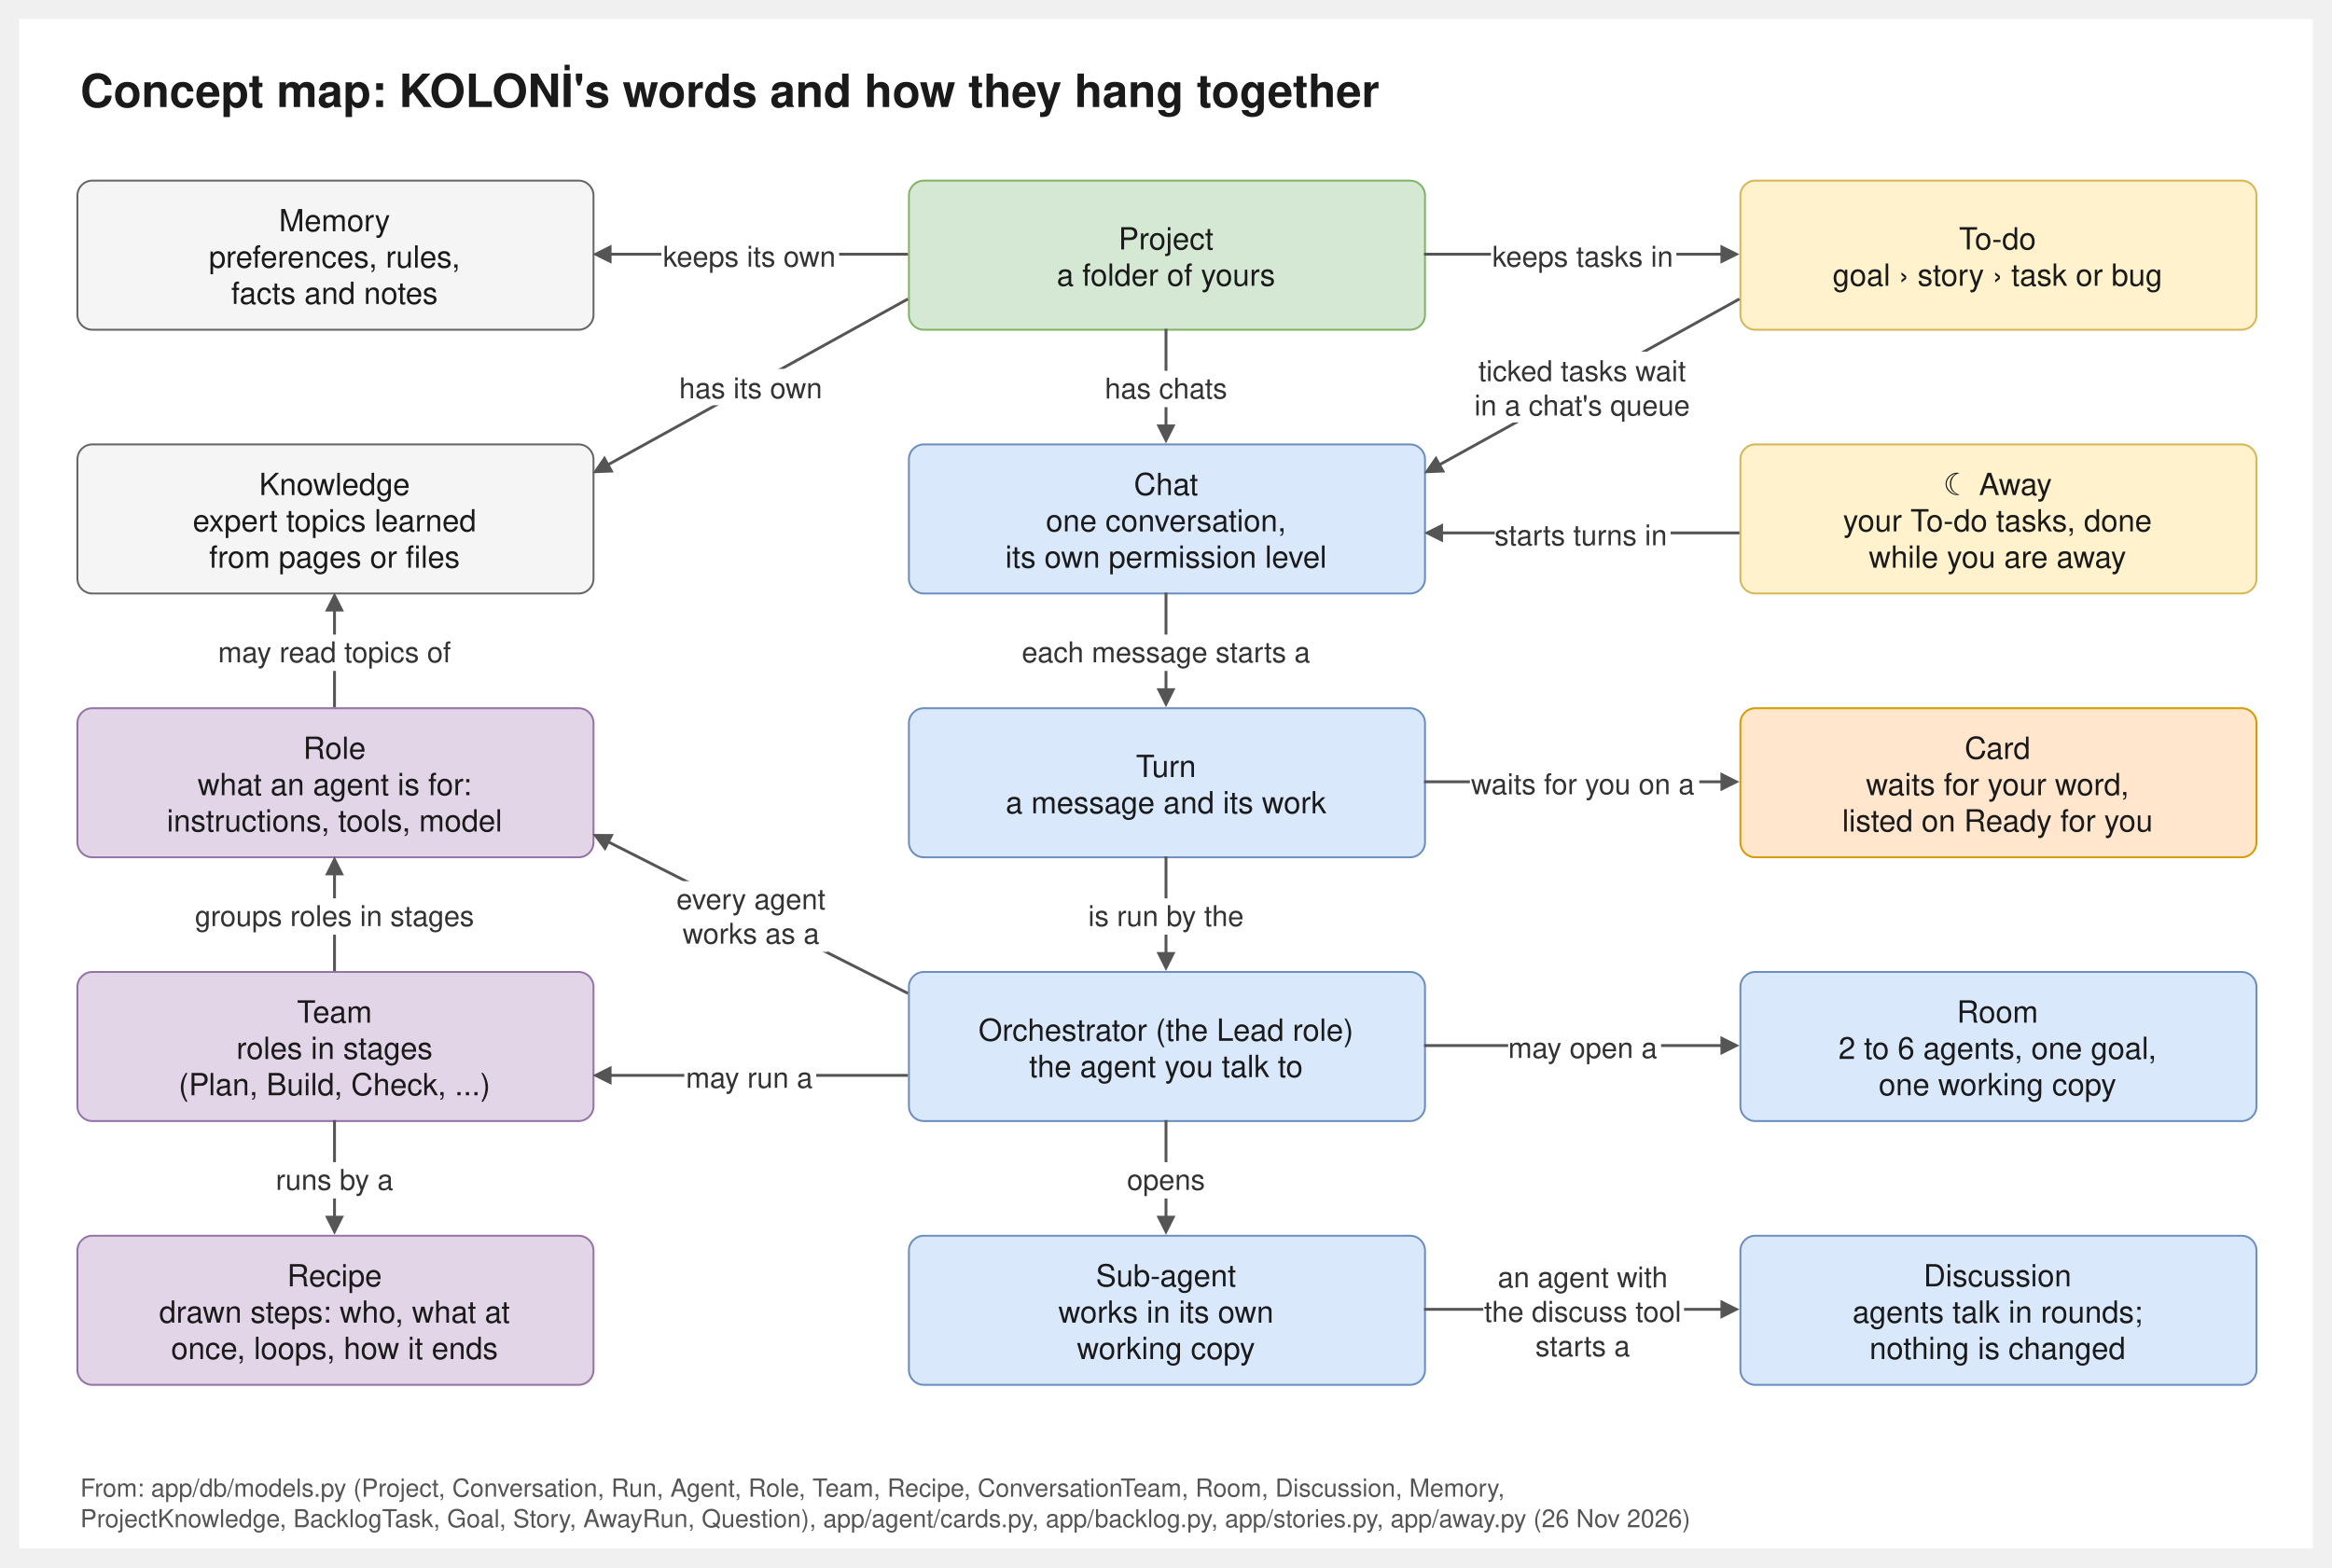
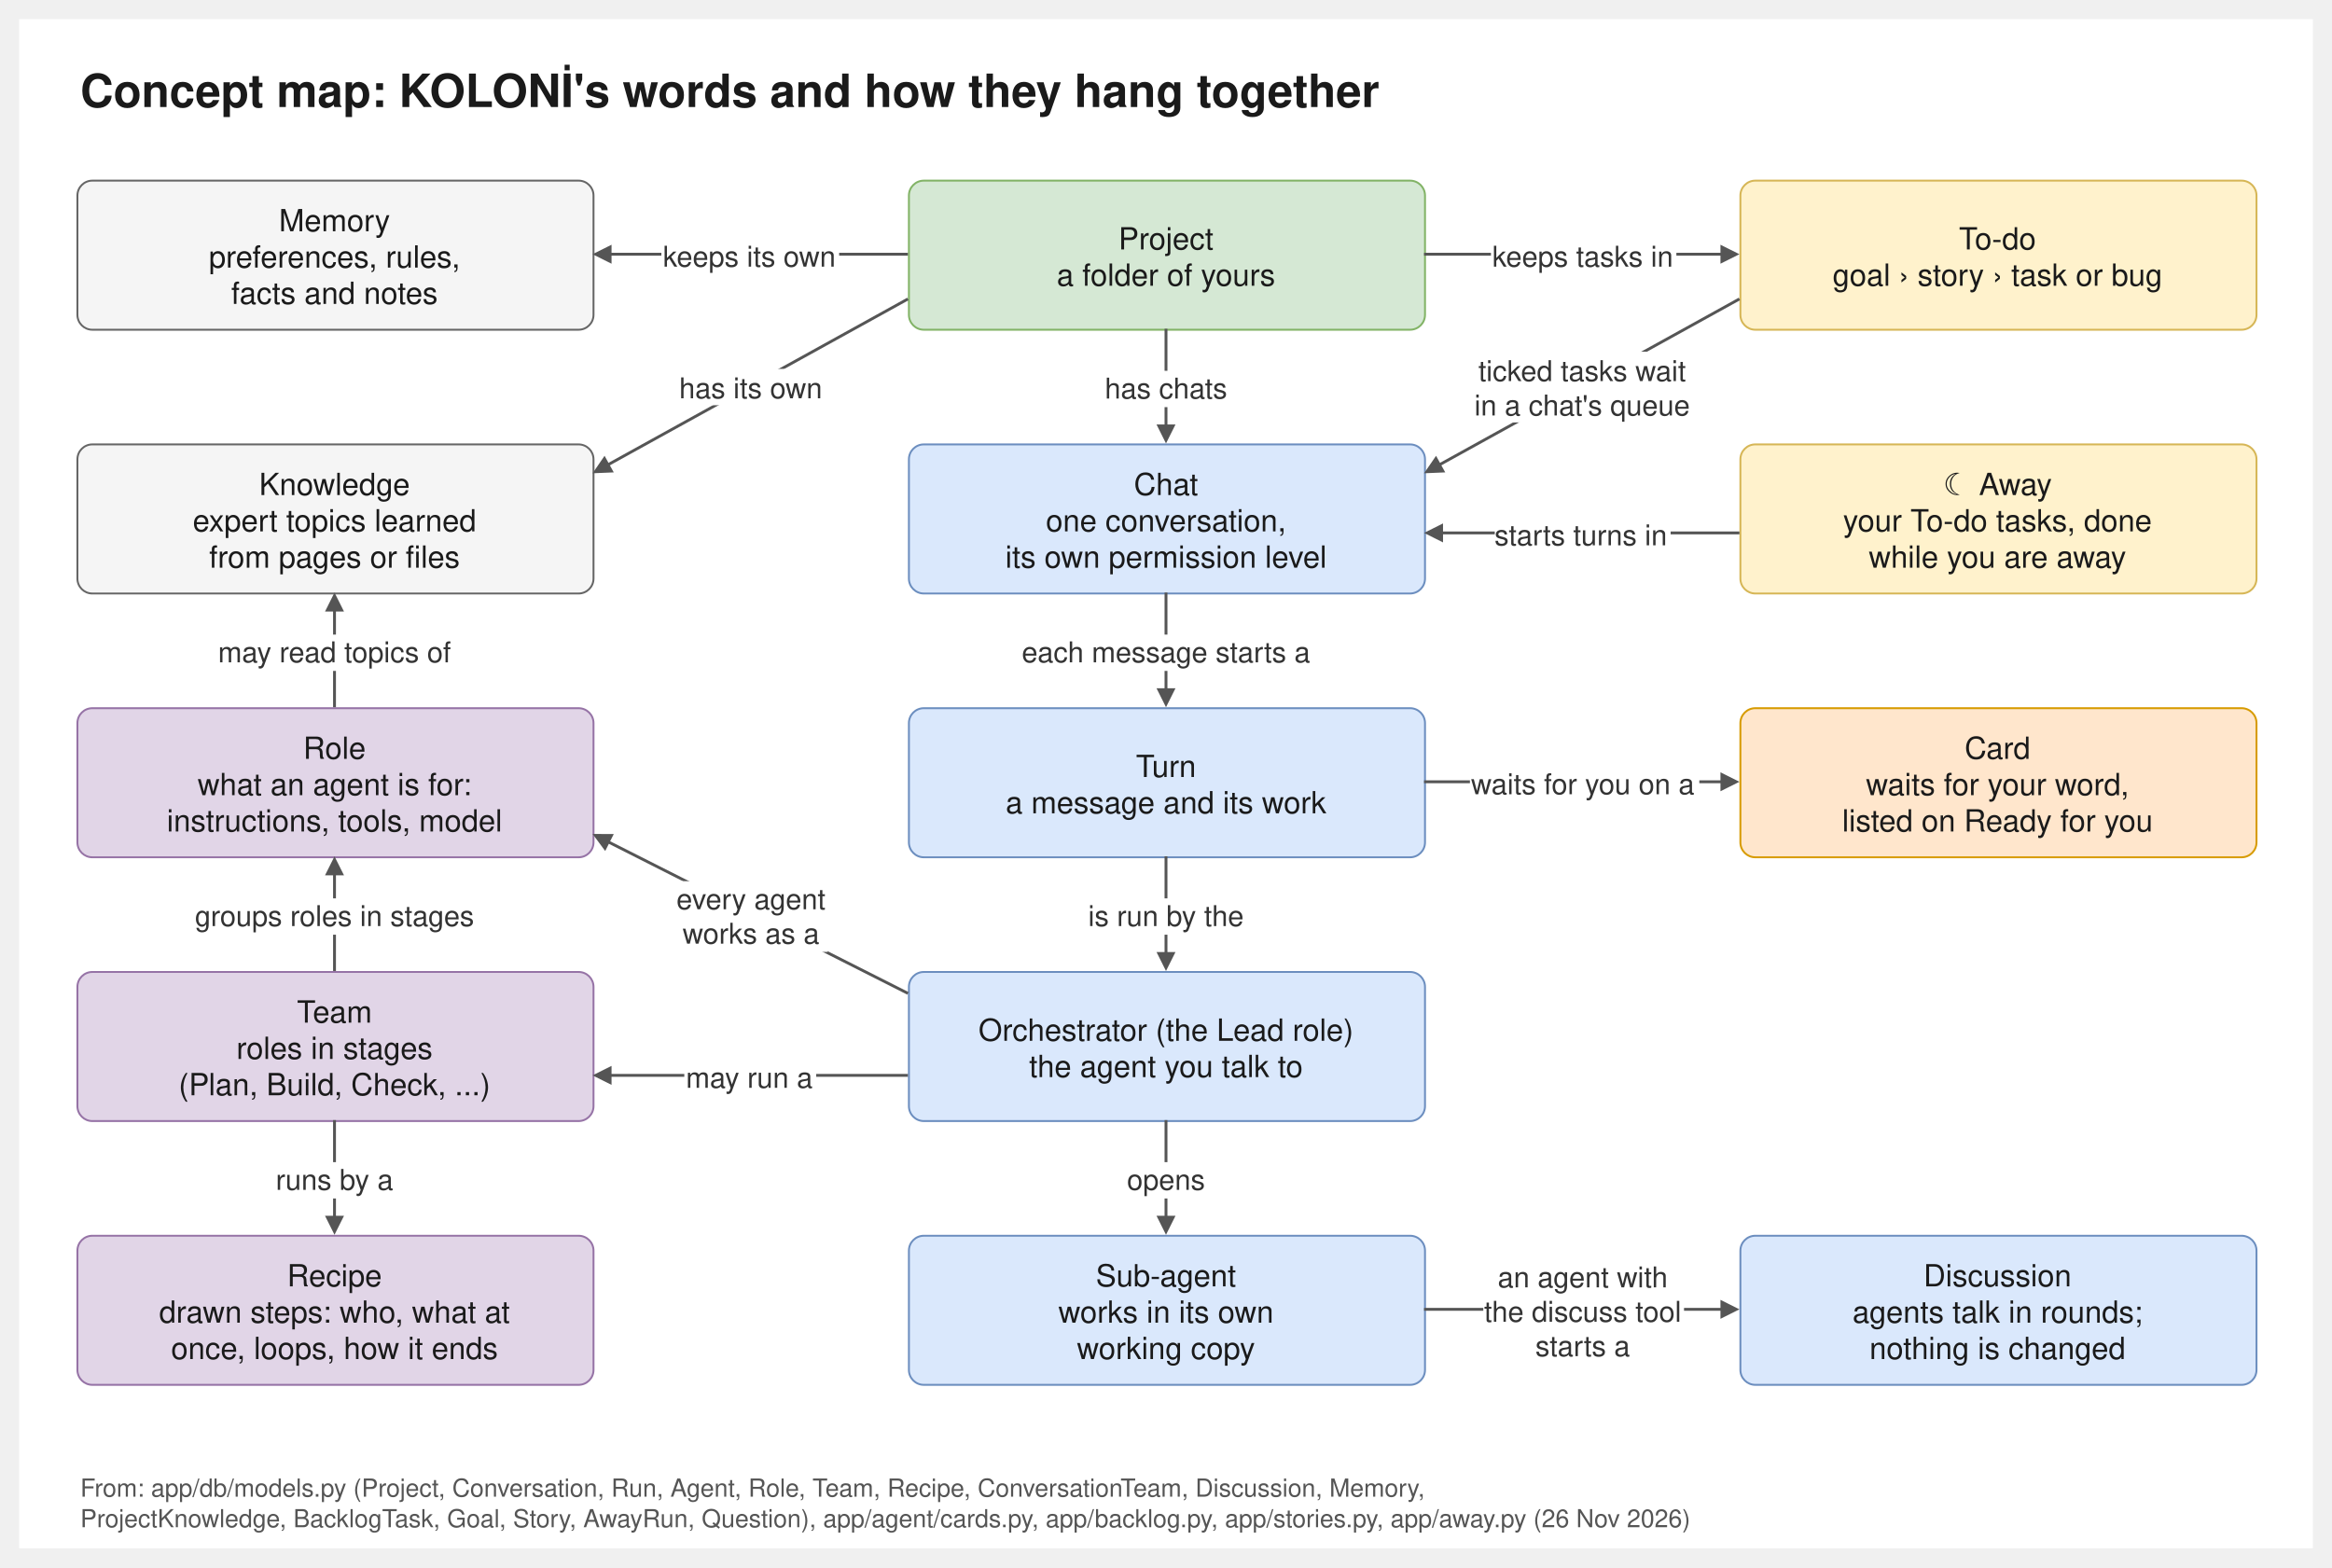
<svg xmlns="http://www.w3.org/2000/svg" style="background: transparent; background-color: transparent;" version="1.1" width="1220px" height="820px" viewBox="0 0 1220 820">
  <defs />
  <g>
    <g data-cell-id="0">
      <g data-cell-id="1">
        <g data-cell-id="backdrop">
          <g>
            <rect x="10" y="10" width="1200" height="800" fill="#ffffff" stroke="none" pointer-events="all" style="fill: light-dark(rgb(255, 255, 255), rgb(18, 18, 18));" />
          </g>
        </g>
        <g data-cell-id="title">
          <g>
            <rect x="40" y="26" width="1140" height="36" fill="none" stroke="none" pointer-events="all" />
          </g>
          <g>
            <g fill="#1a1a1a" font-family="Helvetica" font-weight="bold" text-anchor="start" font-size="24px" style="fill: light-dark(rgb(26, 26, 26), rgb(215, 215, 215));">
              <text x="42" y="56">Concept map: KOLONİ's words and how they hang together</text>
            </g>
          </g>
        </g>
        <g data-cell-id="memory">
          <g transform="translate(0.5,0.5)">
            <rect x="40" y="94" width="270" height="78" rx="7.8" ry="7.8" fill="#f5f5f5" stroke="#666666" pointer-events="all" style="fill: light-dark(rgb(245, 245, 245), rgb(26, 26, 26)); stroke: light-dark(rgb(102, 102, 102), rgb(149, 149, 149));" />
          </g>
          <g>
            <g fill="#1a1a1a" font-family="Helvetica" text-anchor="middle" font-size="16px" style="fill: light-dark(rgb(26, 26, 26), rgb(215, 215, 215));">
              <text x="175" y="121">Memory</text>
              <text x="175" y="140">preferences, rules,</text>
              <text x="175" y="159">facts and notes</text>
            </g>
          </g>
        </g>
        <g data-cell-id="knowledge">
          <g transform="translate(0.5,0.5)">
            <rect x="40" y="232" width="270" height="78" rx="7.8" ry="7.8" fill="#f5f5f5" stroke="#666666" pointer-events="all" style="fill: light-dark(rgb(245, 245, 245), rgb(26, 26, 26)); stroke: light-dark(rgb(102, 102, 102), rgb(149, 149, 149));" />
          </g>
          <g>
            <g fill="#1a1a1a" font-family="Helvetica" text-anchor="middle" font-size="16px" style="fill: light-dark(rgb(26, 26, 26), rgb(215, 215, 215));">
              <text x="175" y="259">Knowledge</text>
              <text x="175" y="278">expert topics learned</text>
              <text x="175" y="297">from pages or files</text>
            </g>
          </g>
        </g>
        <g data-cell-id="role">
          <g transform="translate(0.5,0.5)">
            <rect x="40" y="370" width="270" height="78" rx="7.8" ry="7.8" fill="#e1d5e7" stroke="#9673a6" pointer-events="all" style="fill: light-dark(rgb(225, 213, 231), rgb(57, 47, 63)); stroke: light-dark(rgb(150, 115, 166), rgb(149, 119, 163));" />
          </g>
          <g>
            <g fill="#1a1a1a" font-family="Helvetica" text-anchor="middle" font-size="16px" style="fill: light-dark(rgb(26, 26, 26), rgb(215, 215, 215));">
              <text x="175" y="397">Role</text>
              <text x="175" y="416">what an agent is for:</text>
              <text x="175" y="435">instructions, tools, model</text>
            </g>
          </g>
        </g>
        <g data-cell-id="team">
          <g transform="translate(0.5,0.5)">
            <rect x="40" y="508" width="270" height="78" rx="7.8" ry="7.8" fill="#e1d5e7" stroke="#9673a6" pointer-events="all" style="fill: light-dark(rgb(225, 213, 231), rgb(57, 47, 63)); stroke: light-dark(rgb(150, 115, 166), rgb(149, 119, 163));" />
          </g>
          <g>
            <g fill="#1a1a1a" font-family="Helvetica" text-anchor="middle" font-size="16px" style="fill: light-dark(rgb(26, 26, 26), rgb(215, 215, 215));">
              <text x="175" y="535">Team</text>
              <text x="175" y="554">roles in stages</text>
              <text x="175" y="573">(Plan, Build, Check, ...)</text>
            </g>
          </g>
        </g>
        <g data-cell-id="recipe">
          <g transform="translate(0.5,0.5)">
            <rect x="40" y="646" width="270" height="78" rx="7.8" ry="7.8" fill="#e1d5e7" stroke="#9673a6" pointer-events="all" style="fill: light-dark(rgb(225, 213, 231), rgb(57, 47, 63)); stroke: light-dark(rgb(150, 115, 166), rgb(149, 119, 163));" />
          </g>
          <g>
            <g fill="#1a1a1a" font-family="Helvetica" text-anchor="middle" font-size="16px" style="fill: light-dark(rgb(26, 26, 26), rgb(215, 215, 215));">
              <text x="175" y="673">Recipe</text>
              <text x="175" y="692">drawn steps: who, what at</text>
              <text x="175" y="711">once, loops, how it ends</text>
            </g>
          </g>
        </g>
        <g data-cell-id="project">
          <g transform="translate(0.5,0.5)">
            <rect x="475" y="94" width="270" height="78" rx="7.8" ry="7.8" fill="#d5e8d4" stroke="#82b366" pointer-events="all" style="fill: light-dark(rgb(213, 232, 212), rgb(31, 47, 30)); stroke: light-dark(rgb(130, 179, 102), rgb(68, 110, 44));" />
          </g>
          <g>
            <g fill="#1a1a1a" font-family="Helvetica" text-anchor="middle" font-size="16px" style="fill: light-dark(rgb(26, 26, 26), rgb(215, 215, 215));">
              <text x="610" y="130.5">Project</text>
              <text x="610" y="149.5">a folder of yours</text>
            </g>
          </g>
        </g>
        <g data-cell-id="chat">
          <g transform="translate(0.5,0.5)">
            <rect x="475" y="232" width="270" height="78" rx="7.8" ry="7.8" fill="#dae8fc" stroke="#6c8ebf" pointer-events="all" style="fill: light-dark(rgb(218, 232, 252), rgb(29, 41, 59)); stroke: light-dark(rgb(108, 142, 191), rgb(92, 121, 163));" />
          </g>
          <g>
            <g fill="#1a1a1a" font-family="Helvetica" text-anchor="middle" font-size="16px" style="fill: light-dark(rgb(26, 26, 26), rgb(215, 215, 215));">
              <text x="610" y="259">Chat</text>
              <text x="610" y="278">one conversation,</text>
              <text x="610" y="297">its own permission level</text>
            </g>
          </g>
        </g>
        <g data-cell-id="turn">
          <g transform="translate(0.5,0.5)">
            <rect x="475" y="370" width="270" height="78" rx="7.8" ry="7.8" fill="#dae8fc" stroke="#6c8ebf" pointer-events="all" style="fill: light-dark(rgb(218, 232, 252), rgb(29, 41, 59)); stroke: light-dark(rgb(108, 142, 191), rgb(92, 121, 163));" />
          </g>
          <g>
            <g fill="#1a1a1a" font-family="Helvetica" text-anchor="middle" font-size="16px" style="fill: light-dark(rgb(26, 26, 26), rgb(215, 215, 215));">
              <text x="610" y="406.5">Turn</text>
              <text x="610" y="425.5">a message and its work</text>
            </g>
          </g>
        </g>
        <g data-cell-id="lead">
          <g transform="translate(0.5,0.5)">
            <rect x="475" y="508" width="270" height="78" rx="7.8" ry="7.8" fill="#dae8fc" stroke="#6c8ebf" pointer-events="all" style="fill: light-dark(rgb(218, 232, 252), rgb(29, 41, 59)); stroke: light-dark(rgb(108, 142, 191), rgb(92, 121, 163));" />
          </g>
          <g>
            <g fill="#1a1a1a" font-family="Helvetica" text-anchor="middle" font-size="16px" style="fill: light-dark(rgb(26, 26, 26), rgb(215, 215, 215));">
              <text x="610" y="544.5">Orchestrator (the Lead role)</text>
              <text x="610" y="563.5">the agent you talk to</text>
            </g>
          </g>
        </g>
        <g data-cell-id="sub">
          <g transform="translate(0.5,0.5)">
            <rect x="475" y="646" width="270" height="78" rx="7.8" ry="7.8" fill="#dae8fc" stroke="#6c8ebf" pointer-events="all" style="fill: light-dark(rgb(218, 232, 252), rgb(29, 41, 59)); stroke: light-dark(rgb(108, 142, 191), rgb(92, 121, 163));" />
          </g>
          <g>
            <g fill="#1a1a1a" font-family="Helvetica" text-anchor="middle" font-size="16px" style="fill: light-dark(rgb(26, 26, 26), rgb(215, 215, 215));">
              <text x="610" y="673">Sub-agent</text>
              <text x="610" y="692">works in its own</text>
              <text x="610" y="711">working copy</text>
            </g>
          </g>
        </g>
        <g data-cell-id="todo">
          <g transform="translate(0.5,0.5)">
            <rect x="910" y="94" width="270" height="78" rx="7.8" ry="7.8" fill="#fff2cc" stroke="#d6b656" pointer-events="all" style="fill: light-dark(rgb(255, 242, 204), rgb(40, 29, 0)); stroke: light-dark(rgb(214, 182, 86), rgb(109, 81, 0));" />
          </g>
          <g>
            <g fill="#1a1a1a" font-family="Helvetica" text-anchor="middle" font-size="16px" style="fill: light-dark(rgb(26, 26, 26), rgb(215, 215, 215));">
              <text x="1045" y="130.5">To-do</text>
              <text x="1045" y="149.5">goal › story › task or bug</text>
            </g>
          </g>
        </g>
        <g data-cell-id="trigger">
          <g transform="translate(0.5,0.5)">
            <rect x="910" y="232" width="270" height="78" rx="7.8" ry="7.8" fill="#fff2cc" stroke="#d6b656" pointer-events="all" style="fill: light-dark(rgb(255, 242, 204), rgb(40, 29, 0)); stroke: light-dark(rgb(214, 182, 86), rgb(109, 81, 0));" />
          </g>
          <g>
            <g fill="#1a1a1a" font-family="Helvetica" text-anchor="middle" font-size="16px" style="fill: light-dark(rgb(26, 26, 26), rgb(215, 215, 215));">
              <text x="1045" y="259">☾ Away</text>
              <text x="1045" y="278">your To-do tasks, done</text>
              <text x="1045" y="297">while you are away</text>
            </g>
          </g>
        </g>
        <g data-cell-id="card">
          <g transform="translate(0.5,0.5)">
            <rect x="910" y="370" width="270" height="78" rx="7.8" ry="7.8" fill="#ffe6cc" stroke="#d79b00" pointer-events="all" style="fill: light-dark(rgb(255, 230, 204), rgb(54, 33, 10)); stroke: light-dark(rgb(215, 155, 0), rgb(153, 101, 0));" />
          </g>
          <g>
            <g fill="#1a1a1a" font-family="Helvetica" text-anchor="middle" font-size="16px" style="fill: light-dark(rgb(26, 26, 26), rgb(215, 215, 215));">
              <text x="1045" y="397">Card</text>
              <text x="1045" y="416">waits for your word,</text>
              <text x="1045" y="435">listed on Ready for you</text>
            </g>
          </g>
        </g>
-         <g data-cell-id="room">
-           <g transform="translate(0.5,0.5)">
-             <rect x="910" y="508" width="270" height="78" rx="7.8" ry="7.8" fill="#dae8fc" stroke="#6c8ebf" pointer-events="all" style="fill: light-dark(rgb(218, 232, 252), rgb(29, 41, 59)); stroke: light-dark(rgb(108, 142, 191), rgb(92, 121, 163));" />
-           </g>
-           <g>
-             <g fill="#1a1a1a" font-family="Helvetica" text-anchor="middle" font-size="16px" style="fill: light-dark(rgb(26, 26, 26), rgb(215, 215, 215));">
-               <text x="1045" y="535">Room</text>
-               <text x="1045" y="554">2 to 6 agents, one goal,</text>
-               <text x="1045" y="573">one working copy</text>
-             </g>
-           </g>
-         </g>
        <g data-cell-id="discussion">
          <g transform="translate(0.5,0.5)">
            <rect x="910" y="646" width="270" height="78" rx="7.8" ry="7.8" fill="#dae8fc" stroke="#6c8ebf" pointer-events="all" style="fill: light-dark(rgb(218, 232, 252), rgb(29, 41, 59)); stroke: light-dark(rgb(108, 142, 191), rgb(92, 121, 163));" />
          </g>
          <g>
            <g fill="#1a1a1a" font-family="Helvetica" text-anchor="middle" font-size="16px" style="fill: light-dark(rgb(26, 26, 26), rgb(215, 215, 215));">
              <text x="1045" y="673">Discussion</text>
              <text x="1045" y="692">agents talk in rounds;</text>
              <text x="1045" y="711">nothing is changed</text>
            </g>
          </g>
        </g>
        <g data-cell-id="e17">
          <g>
            <path d="M 475 133 L 319.18 133" fill="none" stroke="#555555" stroke-width="1.5" stroke-miterlimit="10" pointer-events="stroke" style="stroke: light-dark(rgb(85, 85, 85), rgb(164, 164, 164));" />
            <path d="M 311.68 133 L 319.18 129.25 L 319.18 136.75 Z" fill="#555555" stroke="#555555" stroke-width="1.5" stroke-miterlimit="10" pointer-events="all" style="fill: light-dark(rgb(85, 85, 85), rgb(164, 164, 164)); stroke: light-dark(rgb(85, 85, 85), rgb(164, 164, 164));" />
          </g>
          <g>
            <g fill="#333333" font-family="Helvetica" text-anchor="middle" font-size="15px" style="fill: light-dark(rgb(51, 51, 51), rgb(193, 193, 193));">
              <rect fill="#ffffff" stroke="none" x="346" y="125" width="93" height="19" stroke-width="0" style="fill: light-dark(rgb(255, 255, 255), rgb(18, 18, 18));" />
              <text x="392" y="139.5">keeps its own</text>
            </g>
          </g>
        </g>
        <g data-cell-id="e18">
          <g>
            <path d="M 475 156.4 L 318.03 243.16" fill="none" stroke="#555555" stroke-width="1.5" stroke-miterlimit="10" pointer-events="stroke" style="stroke: light-dark(rgb(85, 85, 85), rgb(164, 164, 164));" />
            <path d="M 311.47 246.79 L 316.22 239.88 L 319.85 246.44 Z" fill="#555555" stroke="#555555" stroke-width="1.5" stroke-miterlimit="10" pointer-events="all" style="fill: light-dark(rgb(85, 85, 85), rgb(164, 164, 164)); stroke: light-dark(rgb(85, 85, 85), rgb(164, 164, 164));" />
          </g>
          <g>
            <g fill="#333333" font-family="Helvetica" text-anchor="middle" font-size="15px" style="fill: light-dark(rgb(51, 51, 51), rgb(193, 193, 193));">
              <rect fill="#ffffff" stroke="none" x="355" y="193" width="77" height="19" stroke-width="0" style="fill: light-dark(rgb(255, 255, 255), rgb(18, 18, 18));" />
              <text x="392.73" y="208.37">has its own</text>
            </g>
          </g>
        </g>
        <g data-cell-id="e19">
          <g>
            <path d="M 745 133 L 900.82 133" fill="none" stroke="#555555" stroke-width="1.5" stroke-miterlimit="10" pointer-events="stroke" style="stroke: light-dark(rgb(85, 85, 85), rgb(164, 164, 164));" />
            <path d="M 908.32 133 L 900.82 136.75 L 900.82 129.25 Z" fill="#555555" stroke="#555555" stroke-width="1.5" stroke-miterlimit="10" pointer-events="all" style="fill: light-dark(rgb(85, 85, 85), rgb(164, 164, 164)); stroke: light-dark(rgb(85, 85, 85), rgb(164, 164, 164));" />
          </g>
          <g>
            <g fill="#333333" font-family="Helvetica" text-anchor="middle" font-size="15px" style="fill: light-dark(rgb(51, 51, 51), rgb(193, 193, 193));">
              <rect fill="#ffffff" stroke="none" x="780" y="125" width="97" height="19" stroke-width="0" style="fill: light-dark(rgb(255, 255, 255), rgb(18, 18, 18));" />
              <text x="828" y="139.5">keeps tasks in</text>
            </g>
          </g>
        </g>
        <g data-cell-id="e20">
          <g>
            <path d="M 610 172 L 610 222.82" fill="none" stroke="#555555" stroke-width="1.5" stroke-miterlimit="10" pointer-events="stroke" style="stroke: light-dark(rgb(85, 85, 85), rgb(164, 164, 164));" />
            <path d="M 610 230.32 L 606.25 222.82 L 613.75 222.82 Z" fill="#555555" stroke="#555555" stroke-width="1.5" stroke-miterlimit="10" pointer-events="all" style="fill: light-dark(rgb(85, 85, 85), rgb(164, 164, 164)); stroke: light-dark(rgb(85, 85, 85), rgb(164, 164, 164));" />
          </g>
          <g>
            <g fill="#333333" font-family="Helvetica" text-anchor="middle" font-size="15px" style="fill: light-dark(rgb(51, 51, 51), rgb(193, 193, 193));">
              <rect fill="#ffffff" stroke="none" x="578" y="194" width="66" height="19" stroke-width="0" style="fill: light-dark(rgb(255, 255, 255), rgb(18, 18, 18));" />
              <text x="610" y="208.5">has chats</text>
            </g>
          </g>
        </g>
        <g data-cell-id="e21">
          <g>
            <path d="M 910 156.4 L 753.03 243.16" fill="none" stroke="#555555" stroke-width="1.5" stroke-miterlimit="10" pointer-events="stroke" style="stroke: light-dark(rgb(85, 85, 85), rgb(164, 164, 164));" />
            <path d="M 746.47 246.79 L 751.22 239.88 L 754.85 246.44 Z" fill="#555555" stroke="#555555" stroke-width="1.5" stroke-miterlimit="10" pointer-events="all" style="fill: light-dark(rgb(85, 85, 85), rgb(164, 164, 164)); stroke: light-dark(rgb(85, 85, 85), rgb(164, 164, 164));" />
          </g>
          <g>
            <g fill="#333333" font-family="Helvetica" text-anchor="middle" font-size="15px" style="fill: light-dark(rgb(51, 51, 51), rgb(193, 193, 193));">
              <rect fill="#ffffff" stroke="none" x="771" y="184" width="115" height="37" stroke-width="0" style="fill: light-dark(rgb(255, 255, 255), rgb(18, 18, 18));" />
              <text x="827.73" y="199.37">ticked tasks wait</text>
              <text x="827.73" y="217.37">in a chat's queue</text>
            </g>
          </g>
        </g>
        <g data-cell-id="e22">
          <g>
            <path d="M 910 278.8 L 754.18 278.8" fill="none" stroke="#555555" stroke-width="1.5" stroke-miterlimit="10" pointer-events="stroke" style="stroke: light-dark(rgb(85, 85, 85), rgb(164, 164, 164));" />
            <path d="M 746.68 278.8 L 754.18 275.05 L 754.18 282.55 Z" fill="#555555" stroke="#555555" stroke-width="1.5" stroke-miterlimit="10" pointer-events="all" style="fill: light-dark(rgb(85, 85, 85), rgb(164, 164, 164)); stroke: light-dark(rgb(85, 85, 85), rgb(164, 164, 164));" />
          </g>
          <g>
            <g fill="#333333" font-family="Helvetica" text-anchor="middle" font-size="15px" style="fill: light-dark(rgb(51, 51, 51), rgb(193, 193, 193));">
              <rect fill="#ffffff" stroke="none" x="782" y="270" width="92" height="19" stroke-width="0" style="fill: light-dark(rgb(255, 255, 255), rgb(18, 18, 18));" />
              <text x="827" y="285.3">starts turns in</text>
            </g>
          </g>
        </g>
        <g data-cell-id="e23">
          <g>
            <path d="M 610 310 L 610 360.82" fill="none" stroke="#555555" stroke-width="1.5" stroke-miterlimit="10" pointer-events="stroke" style="stroke: light-dark(rgb(85, 85, 85), rgb(164, 164, 164));" />
            <path d="M 610 368.32 L 606.25 360.82 L 613.75 360.82 Z" fill="#555555" stroke="#555555" stroke-width="1.5" stroke-miterlimit="10" pointer-events="all" style="fill: light-dark(rgb(85, 85, 85), rgb(164, 164, 164)); stroke: light-dark(rgb(85, 85, 85), rgb(164, 164, 164));" />
          </g>
          <g>
            <g fill="#333333" font-family="Helvetica" text-anchor="middle" font-size="15px" style="fill: light-dark(rgb(51, 51, 51), rgb(193, 193, 193));">
              <rect fill="#ffffff" stroke="none" x="534" y="332" width="153" height="19" stroke-width="0" style="fill: light-dark(rgb(255, 255, 255), rgb(18, 18, 18));" />
              <text x="610" y="346.5">each message starts a</text>
            </g>
          </g>
        </g>
        <g data-cell-id="e24">
          <g>
            <path d="M 745 409 L 900.82 409" fill="none" stroke="#555555" stroke-width="1.5" stroke-miterlimit="10" pointer-events="stroke" style="stroke: light-dark(rgb(85, 85, 85), rgb(164, 164, 164));" />
            <path d="M 908.32 409 L 900.82 412.75 L 900.82 405.25 Z" fill="#555555" stroke="#555555" stroke-width="1.5" stroke-miterlimit="10" pointer-events="all" style="fill: light-dark(rgb(85, 85, 85), rgb(164, 164, 164)); stroke: light-dark(rgb(85, 85, 85), rgb(164, 164, 164));" />
          </g>
          <g>
            <g fill="#333333" font-family="Helvetica" text-anchor="middle" font-size="15px" style="fill: light-dark(rgb(51, 51, 51), rgb(193, 193, 193));">
              <rect fill="#ffffff" stroke="none" x="769" y="401" width="120" height="19" stroke-width="0" style="fill: light-dark(rgb(255, 255, 255), rgb(18, 18, 18));" />
              <text x="828" y="415.5">waits for you on a</text>
            </g>
          </g>
        </g>
        <g data-cell-id="e25">
          <g>
            <path d="M 610 448 L 610 498.82" fill="none" stroke="#555555" stroke-width="1.5" stroke-miterlimit="10" pointer-events="stroke" style="stroke: light-dark(rgb(85, 85, 85), rgb(164, 164, 164));" />
            <path d="M 610 506.32 L 606.25 498.82 L 613.75 498.82 Z" fill="#555555" stroke="#555555" stroke-width="1.5" stroke-miterlimit="10" pointer-events="all" style="fill: light-dark(rgb(85, 85, 85), rgb(164, 164, 164)); stroke: light-dark(rgb(85, 85, 85), rgb(164, 164, 164));" />
          </g>
          <g>
            <g fill="#333333" font-family="Helvetica" text-anchor="middle" font-size="15px" style="fill: light-dark(rgb(51, 51, 51), rgb(193, 193, 193));">
              <rect fill="#ffffff" stroke="none" x="569" y="470" width="84" height="19" stroke-width="0" style="fill: light-dark(rgb(255, 255, 255), rgb(18, 18, 18));" />
              <text x="610" y="484.5">is run by the</text>
            </g>
          </g>
        </g>
        <g data-cell-id="e26">
          <g>
            <path d="M 610 586 L 610 636.82" fill="none" stroke="#555555" stroke-width="1.5" stroke-miterlimit="10" pointer-events="stroke" style="stroke: light-dark(rgb(85, 85, 85), rgb(164, 164, 164));" />
            <path d="M 610 644.32 L 606.25 636.82 L 613.75 636.82 Z" fill="#555555" stroke="#555555" stroke-width="1.5" stroke-miterlimit="10" pointer-events="all" style="fill: light-dark(rgb(85, 85, 85), rgb(164, 164, 164)); stroke: light-dark(rgb(85, 85, 85), rgb(164, 164, 164));" />
          </g>
          <g>
            <g fill="#333333" font-family="Helvetica" text-anchor="middle" font-size="15px" style="fill: light-dark(rgb(51, 51, 51), rgb(193, 193, 193));">
              <rect fill="#ffffff" stroke="none" x="589" y="608" width="43" height="19" stroke-width="0" style="fill: light-dark(rgb(255, 255, 255), rgb(18, 18, 18));" />
              <text x="610" y="622.5">opens</text>
            </g>
          </g>
        </g>
        <g data-cell-id="e27">
          <g>
            <path d="M 175 370 L 175 319.18" fill="none" stroke="#555555" stroke-width="1.5" stroke-miterlimit="10" pointer-events="stroke" style="stroke: light-dark(rgb(85, 85, 85), rgb(164, 164, 164));" />
            <path d="M 175 311.68 L 178.75 319.18 L 171.25 319.18 Z" fill="#555555" stroke="#555555" stroke-width="1.5" stroke-miterlimit="10" pointer-events="all" style="fill: light-dark(rgb(85, 85, 85), rgb(164, 164, 164)); stroke: light-dark(rgb(85, 85, 85), rgb(164, 164, 164));" />
          </g>
          <g>
            <g fill="#333333" font-family="Helvetica" text-anchor="middle" font-size="15px" style="fill: light-dark(rgb(51, 51, 51), rgb(193, 193, 193));">
              <rect fill="#ffffff" stroke="none" x="113" y="332" width="125" height="19" stroke-width="0" style="fill: light-dark(rgb(255, 255, 255), rgb(18, 18, 18));" />
              <text x="175" y="346.5">may read topics of</text>
            </g>
          </g>
        </g>
        <g data-cell-id="e28">
          <g>
            <path d="M 475 519.7 L 318.19 440.44" fill="none" stroke="#555555" stroke-width="1.5" stroke-miterlimit="10" pointer-events="stroke" style="stroke: light-dark(rgb(85, 85, 85), rgb(164, 164, 164));" />
            <path d="M 311.5 437.06 L 319.88 437.09 L 316.5 443.79 Z" fill="#555555" stroke="#555555" stroke-width="1.5" stroke-miterlimit="10" pointer-events="all" style="fill: light-dark(rgb(85, 85, 85), rgb(164, 164, 164)); stroke: light-dark(rgb(85, 85, 85), rgb(164, 164, 164));" />
          </g>
          <g>
            <g fill="#333333" font-family="Helvetica" text-anchor="middle" font-size="15px" style="fill: light-dark(rgb(51, 51, 51), rgb(193, 193, 193));">
              <rect fill="#ffffff" stroke="none" x="353" y="461" width="80" height="37" stroke-width="0" style="fill: light-dark(rgb(255, 255, 255), rgb(18, 18, 18));" />
              <text x="392.89" y="475.7">every agent</text>
              <text x="392.89" y="493.7">works as a</text>
            </g>
          </g>
        </g>
        <g data-cell-id="e29">
          <g>
            <path d="M 175 508 L 175 457.18" fill="none" stroke="#555555" stroke-width="1.5" stroke-miterlimit="10" pointer-events="stroke" style="stroke: light-dark(rgb(85, 85, 85), rgb(164, 164, 164));" />
            <path d="M 175 449.68 L 178.75 457.18 L 171.25 457.18 Z" fill="#555555" stroke="#555555" stroke-width="1.5" stroke-miterlimit="10" pointer-events="all" style="fill: light-dark(rgb(85, 85, 85), rgb(164, 164, 164)); stroke: light-dark(rgb(85, 85, 85), rgb(164, 164, 164));" />
          </g>
          <g>
            <g fill="#333333" font-family="Helvetica" text-anchor="middle" font-size="15px" style="fill: light-dark(rgb(51, 51, 51), rgb(193, 193, 193));">
              <rect fill="#ffffff" stroke="none" x="101" y="470" width="149" height="19" stroke-width="0" style="fill: light-dark(rgb(255, 255, 255), rgb(18, 18, 18));" />
              <text x="175" y="484.5">groups roles in stages</text>
            </g>
          </g>
        </g>
        <g data-cell-id="e30">
          <g>
            <path d="M 175 586 L 175 636.82" fill="none" stroke="#555555" stroke-width="1.5" stroke-miterlimit="10" pointer-events="stroke" style="stroke: light-dark(rgb(85, 85, 85), rgb(164, 164, 164));" />
            <path d="M 175 644.32 L 171.25 636.82 L 178.75 636.82 Z" fill="#555555" stroke="#555555" stroke-width="1.5" stroke-miterlimit="10" pointer-events="all" style="fill: light-dark(rgb(85, 85, 85), rgb(164, 164, 164)); stroke: light-dark(rgb(85, 85, 85), rgb(164, 164, 164));" />
          </g>
          <g>
            <g fill="#333333" font-family="Helvetica" text-anchor="middle" font-size="15px" style="fill: light-dark(rgb(51, 51, 51), rgb(193, 193, 193));">
              <rect fill="#ffffff" stroke="none" x="144" y="608" width="64" height="19" stroke-width="0" style="fill: light-dark(rgb(255, 255, 255), rgb(18, 18, 18));" />
              <text x="175" y="622.5">runs by a</text>
            </g>
          </g>
        </g>
        <g data-cell-id="e31">
          <g>
            <path d="M 475 562.6 L 319.18 562.6" fill="none" stroke="#555555" stroke-width="1.5" stroke-miterlimit="10" pointer-events="stroke" style="stroke: light-dark(rgb(85, 85, 85), rgb(164, 164, 164));" />
            <path d="M 311.68 562.6 L 319.18 558.85 L 319.18 566.35 Z" fill="#555555" stroke="#555555" stroke-width="1.5" stroke-miterlimit="10" pointer-events="all" style="fill: light-dark(rgb(85, 85, 85), rgb(164, 164, 164)); stroke: light-dark(rgb(85, 85, 85), rgb(164, 164, 164));" />
          </g>
          <g>
            <g fill="#333333" font-family="Helvetica" text-anchor="middle" font-size="15px" style="fill: light-dark(rgb(51, 51, 51), rgb(193, 193, 193));">
              <rect fill="#ffffff" stroke="none" x="358" y="554" width="69" height="19" stroke-width="0" style="fill: light-dark(rgb(255, 255, 255), rgb(18, 18, 18));" />
              <text x="392" y="569.1">may run a</text>
-             </g>
-           </g>
-         </g>
-         <g data-cell-id="e32">
-           <g>
-             <path d="M 745 547 L 900.82 547" fill="none" stroke="#555555" stroke-width="1.5" stroke-miterlimit="10" pointer-events="stroke" style="stroke: light-dark(rgb(85, 85, 85), rgb(164, 164, 164));" />
-             <path d="M 908.32 547 L 900.82 550.75 L 900.82 543.25 Z" fill="#555555" stroke="#555555" stroke-width="1.5" stroke-miterlimit="10" pointer-events="all" style="fill: light-dark(rgb(85, 85, 85), rgb(164, 164, 164)); stroke: light-dark(rgb(85, 85, 85), rgb(164, 164, 164));" />
-           </g>
-           <g>
-             <g fill="#333333" font-family="Helvetica" text-anchor="middle" font-size="15px" style="fill: light-dark(rgb(51, 51, 51), rgb(193, 193, 193));">
-               <rect fill="#ffffff" stroke="none" x="789" y="539" width="80" height="19" stroke-width="0" style="fill: light-dark(rgb(255, 255, 255), rgb(18, 18, 18));" />
-               <text x="828" y="553.5">may open a</text>
            </g>
          </g>
        </g>
        <g data-cell-id="e33">
          <g>
            <path d="M 745 685 L 900.82 685" fill="none" stroke="#555555" stroke-width="1.5" stroke-miterlimit="10" pointer-events="stroke" style="stroke: light-dark(rgb(85, 85, 85), rgb(164, 164, 164));" />
            <path d="M 908.32 685 L 900.82 688.75 L 900.82 681.25 Z" fill="#555555" stroke="#555555" stroke-width="1.5" stroke-miterlimit="10" pointer-events="all" style="fill: light-dark(rgb(85, 85, 85), rgb(164, 164, 164)); stroke: light-dark(rgb(85, 85, 85), rgb(164, 164, 164));" />
          </g>
          <g>
            <g fill="#333333" font-family="Helvetica" text-anchor="middle" font-size="15px" style="fill: light-dark(rgb(51, 51, 51), rgb(193, 193, 193));">
              <rect fill="#ffffff" stroke="none" x="776" y="659" width="105" height="55" stroke-width="0" style="fill: light-dark(rgb(255, 255, 255), rgb(18, 18, 18));" />
              <text x="828" y="673.5">an agent with</text>
              <text x="828" y="691.5">the discuss tool</text>
              <text x="828" y="709.5">starts a</text>
            </g>
          </g>
        </g>
        <g data-cell-id="footer">
          <g>
            <rect x="40" y="764" width="1140" height="40" fill="none" stroke="none" pointer-events="all" />
          </g>
          <g>
            <g fill="#555555" font-family="Helvetica" text-anchor="start" font-size="13px" style="fill: light-dark(rgb(85, 85, 85), rgb(164, 164, 164));">
-               <text x="42" y="783">From: app/db/models.py (Project, Conversation, Run, Agent, Role, Team, Recipe, ConversationTeam, Room, Discussion, Memory,</text>
+               <text x="42" y="783">From: app/db/models.py (Project, Conversation, Run, Agent, Role, Team, Recipe, ConversationTeam, Discussion, Memory,</text>
              <text x="42" y="799">ProjectKnowledge, BacklogTask, Goal, Story, AwayRun, Question), app/agent/cards.py, app/backlog.py, app/stories.py, app/away.py (26 Nov 2026)</text>
            </g>
          </g>
        </g>
      </g>
    </g>
  </g>
</svg>
